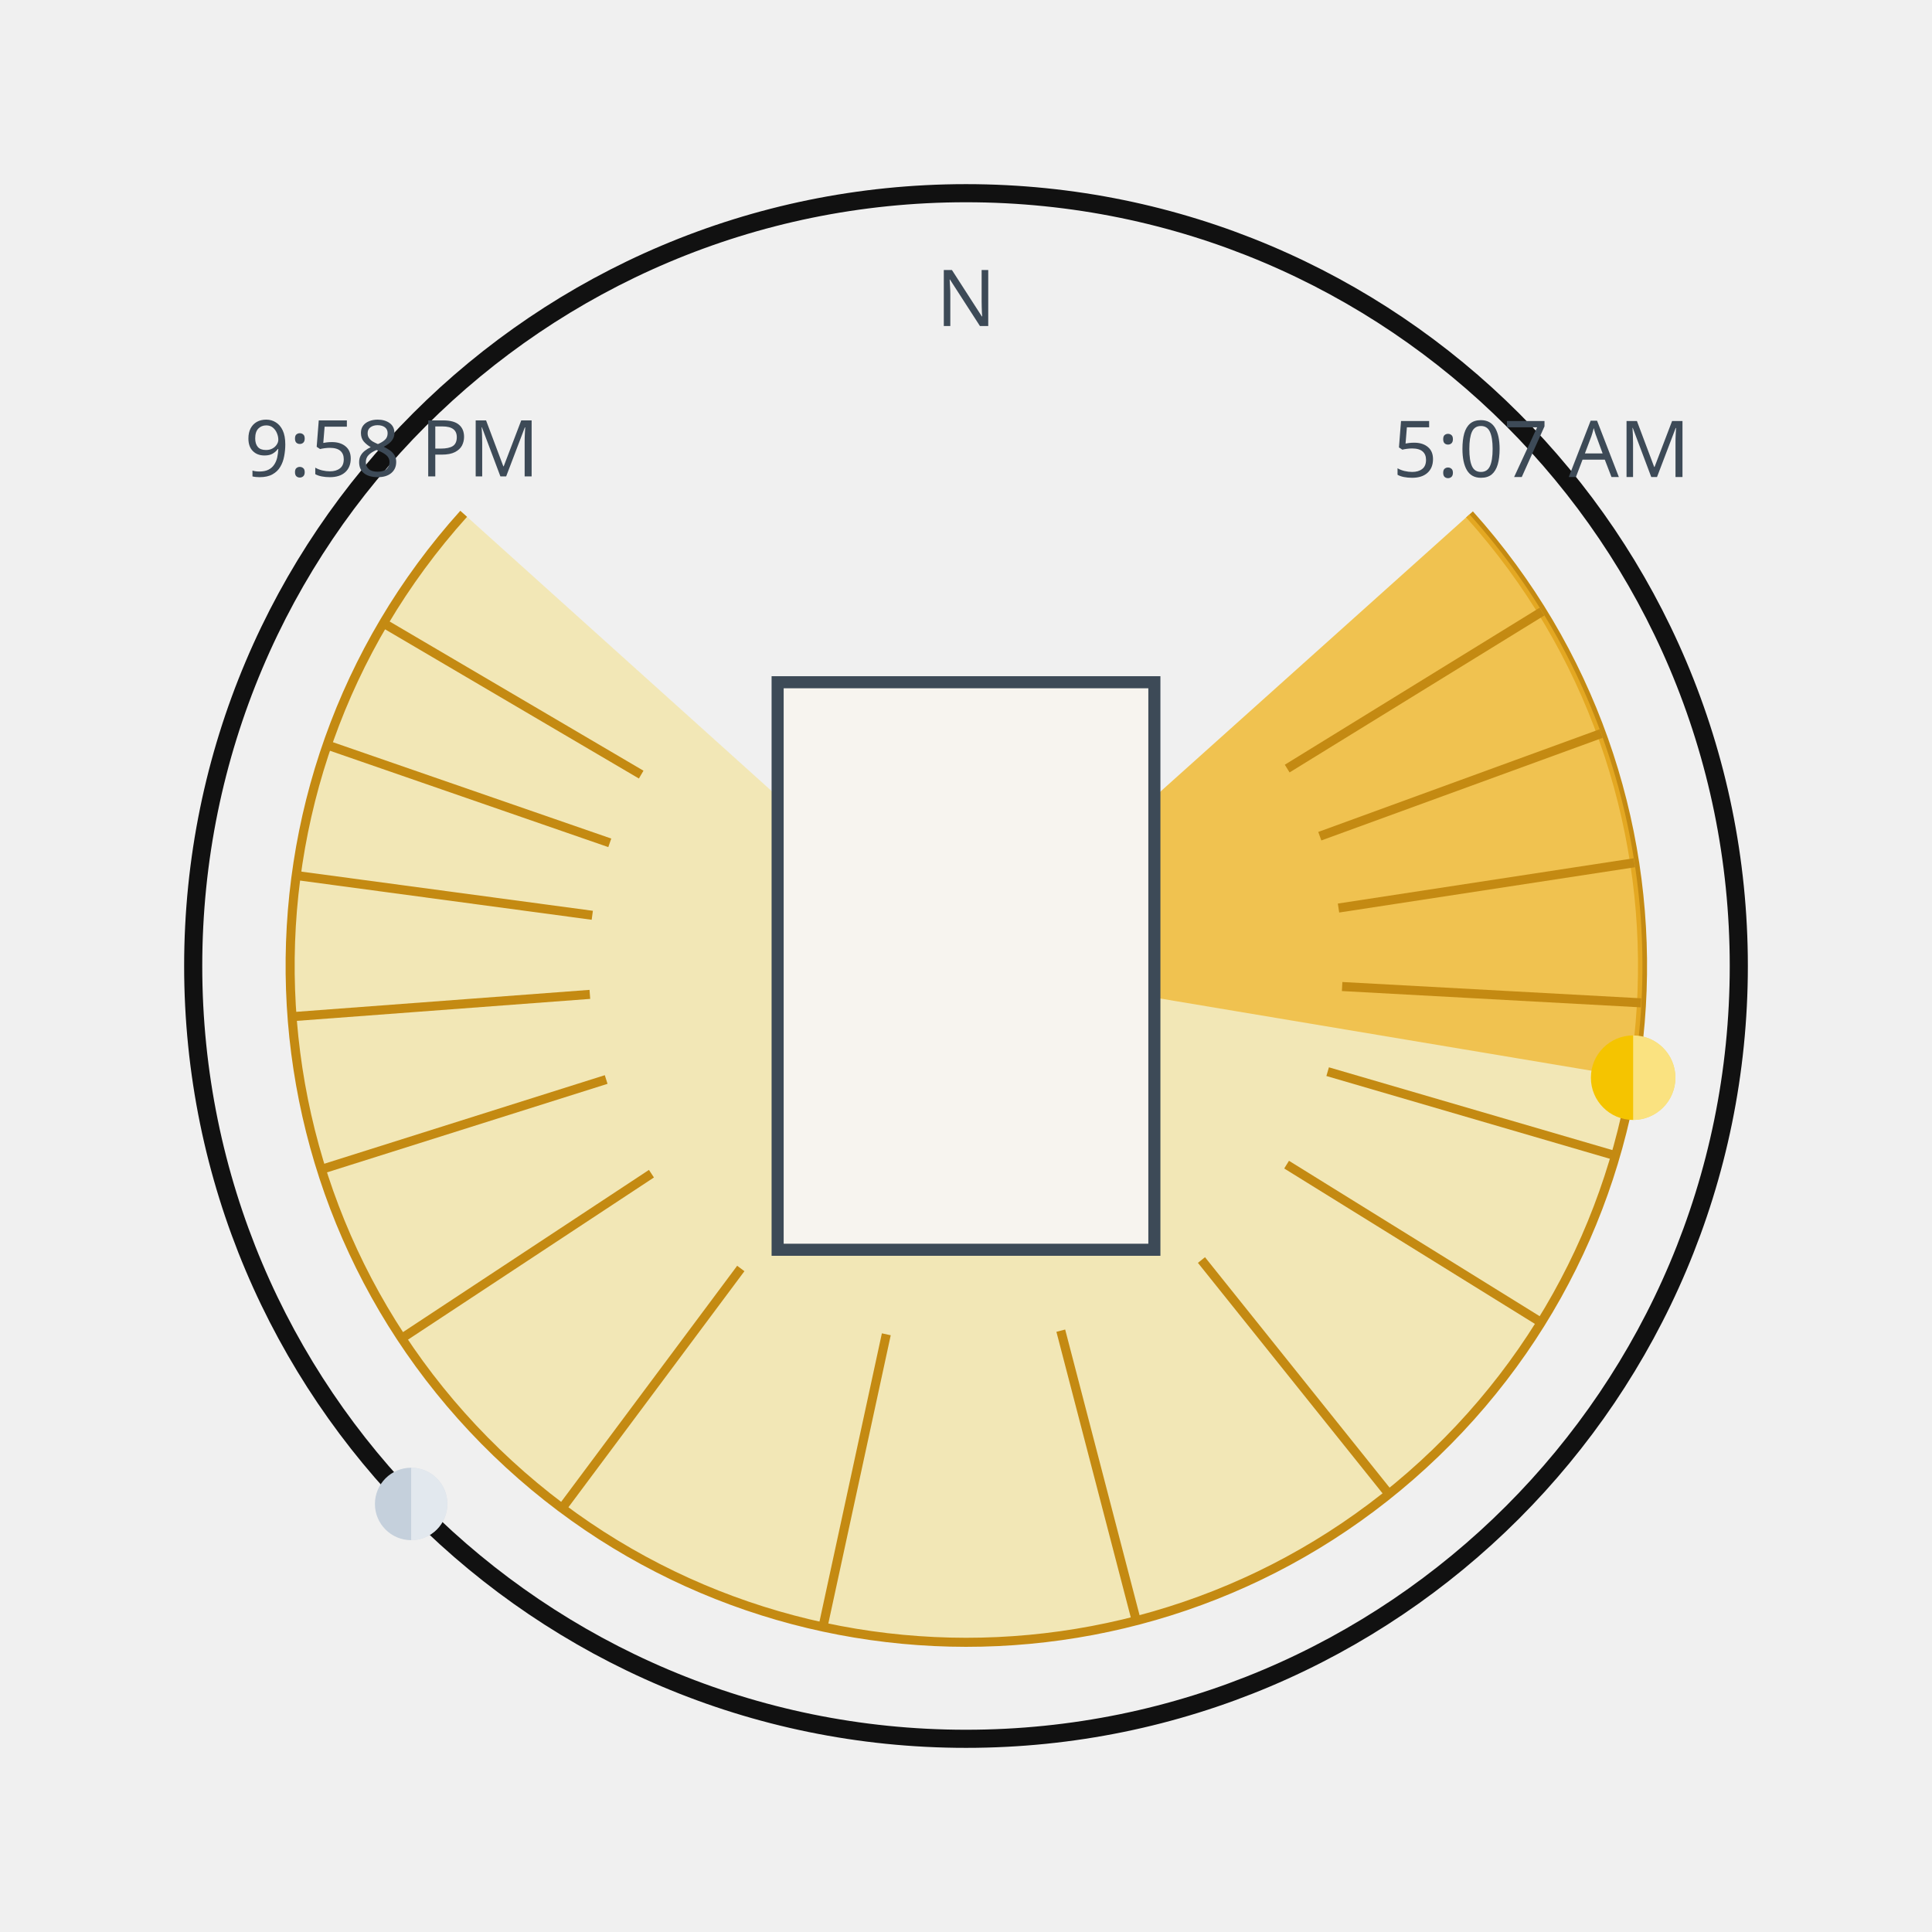
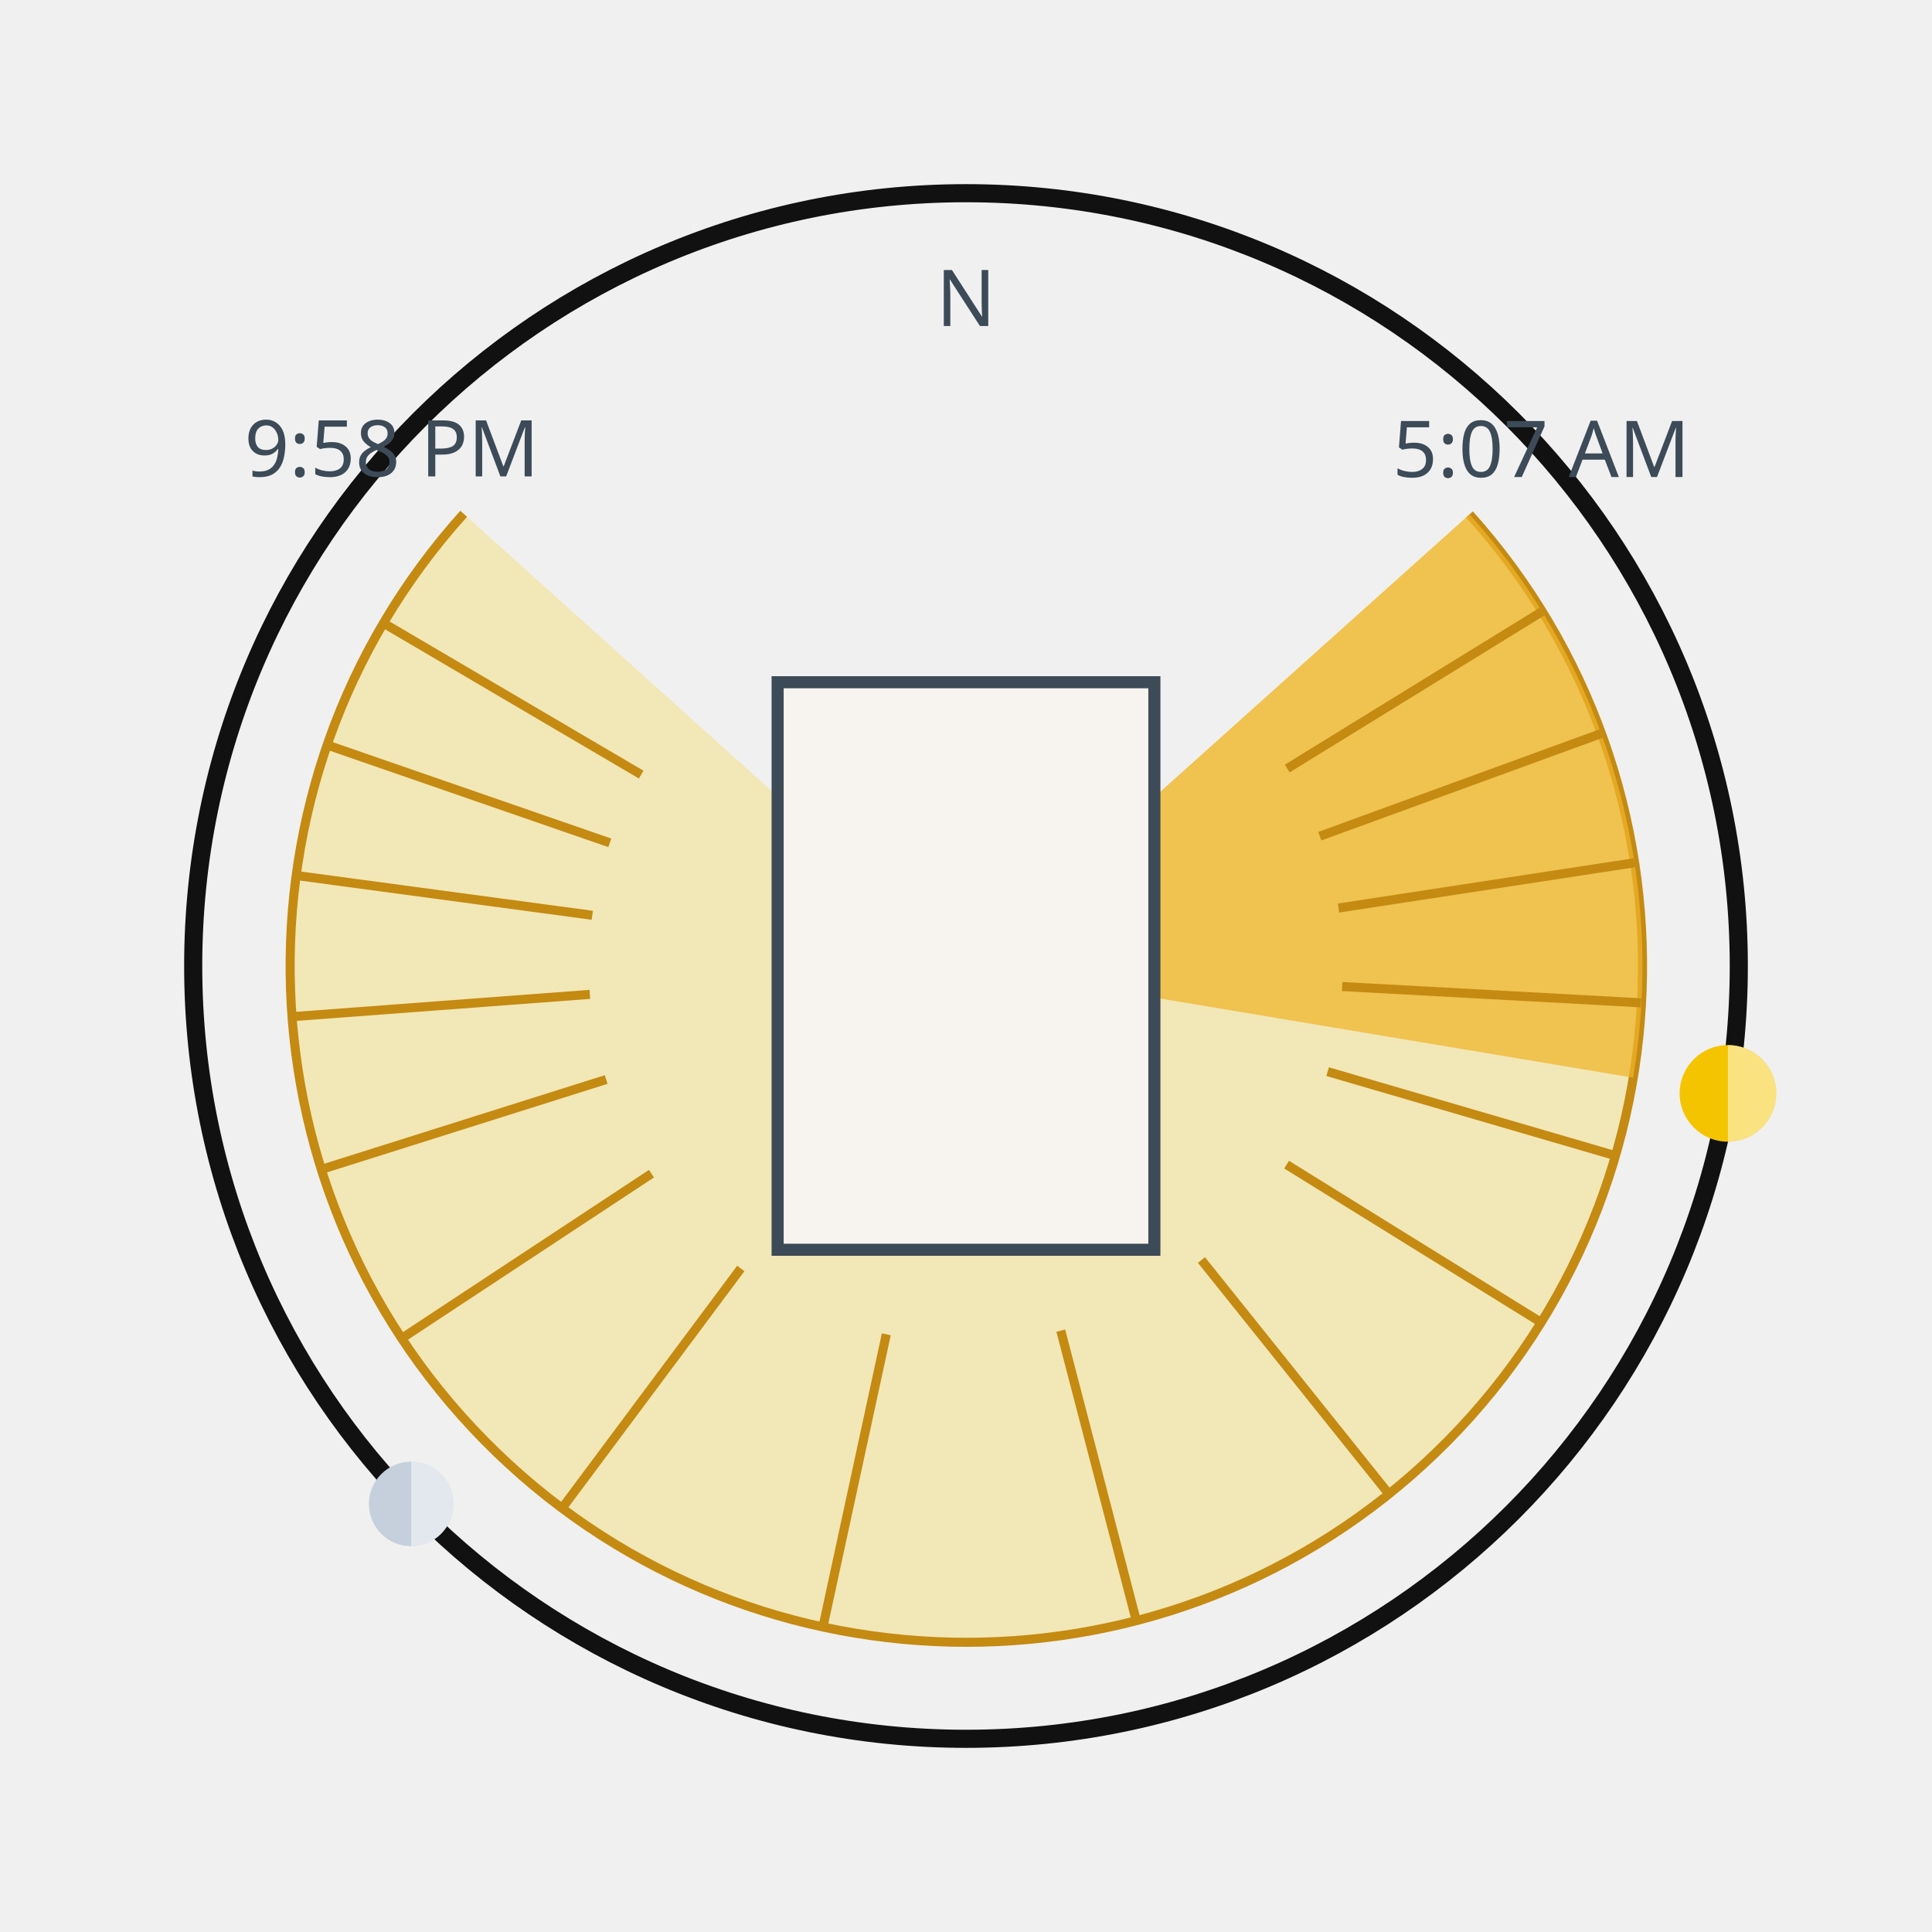
<svg xmlns="http://www.w3.org/2000/svg" width="320" height="320" viewBox="0 0 320 320" font-family="sans-serif" font-size="13">
  <path id="pale" d="M 160.0 160.0 L 243.4 85.2 A 112.0 112.0 0 1 1 76.8 85.1 Z" fill="#f6d84a" fill-opacity="0.35" />
  <path id="rim" d="M 243.4 85.2 A 112.0 112.0 0 1 1 76.8 85.1" fill="none" stroke="#c48a12" stroke-width="1.5" />
  <circle id="ring" cx="160.0" cy="160.0" r="128.0" fill="none" stroke="#111111" stroke-width="3" />
  <path id="strong" d="M 160.0 160.0 L 243.4 85.2 A 112.0 112.0 0 0 1 270.5 178.5 Z" fill="#f0b429" fill-opacity="0.72" />
  <g id="hours">
    <line x1="213.2" y1="127.3" x2="255.4" y2="101.3" stroke="#c48a12" stroke-width="1.5" />
    <line x1="218.6" y1="138.5" x2="265.2" y2="121.5" stroke="#c48a12" stroke-width="1.5" />
    <line x1="221.7" y1="150.4" x2="270.7" y2="142.9" stroke="#c48a12" stroke-width="1.5" />
    <line x1="222.3" y1="163.4" x2="271.8" y2="166.1" stroke="#c48a12" stroke-width="1.5" />
    <line x1="219.9" y1="177.5" x2="267.5" y2="191.4" stroke="#c48a12" stroke-width="1.5" />
    <line x1="213.1" y1="192.9" x2="255.2" y2="219.0" stroke="#c48a12" stroke-width="1.5" />
    <line x1="199.0" y1="208.7" x2="230.0" y2="247.4" stroke="#c48a12" stroke-width="1.5" />
    <line x1="175.7" y1="220.4" x2="188.2" y2="268.4" stroke="#c48a12" stroke-width="1.5" />
    <line x1="146.8" y1="221.0" x2="136.3" y2="269.5" stroke="#c48a12" stroke-width="1.5" />
    <line x1="122.7" y1="210.1" x2="93.1" y2="249.8" stroke="#c48a12" stroke-width="1.5" />
    <line x1="107.9" y1="194.4" x2="66.5" y2="221.7" stroke="#c48a12" stroke-width="1.5" />
    <line x1="100.4" y1="178.8" x2="53.2" y2="193.7" stroke="#c48a12" stroke-width="1.5" />
    <line x1="97.7" y1="164.7" x2="48.3" y2="168.4" stroke="#c48a12" stroke-width="1.5" />
    <line x1="98.1" y1="151.6" x2="49.0" y2="145.0" stroke="#c48a12" stroke-width="1.5" />
    <line x1="101.0" y1="139.6" x2="54.2" y2="123.4" stroke="#c48a12" stroke-width="1.5" />
    <line x1="106.2" y1="128.3" x2="63.5" y2="103.2" stroke="#c48a12" stroke-width="1.5" />
  </g>
  <polygon id="house" points="128.8,207.0 128.8,113.0 191.2,113.0 191.2,207.0" fill="#f7f4ef" stroke="#3d4a57" stroke-width="2" />
  <g id="sun">
-     <circle cx="270.5" cy="178.5" r="7.0" fill="#f5c400" />
-     <path d="M 270.5 171.5 A 7.0 7.0 0 0 1 270.5 185.5 Z" fill="#ffffff" fill-opacity="0.5" />
+     <circle cx="286.2" cy="181.1" r="8.0" fill="#f5c400" />
+     <path d="M 286.2 173.1 A 8.0 8.0 0 0 1 286.2 189.1 Z" fill="#ffffff" fill-opacity="0.5" />
  </g>
  <g id="moon">
-     <circle cx="68.1" cy="249.1" r="6.0" fill="#c5d0dc" />
-     <path d="M 68.1 243.1 A 6.0 6.0 0 0 1 68.1 255.1 Z" fill="#ffffff" fill-opacity="0.5" />
+     <circle cx="68.1" cy="249.1" r="7.0" fill="#c5d0dc" />
+     <path d="M 68.1 242.1 A 7.0 7.0 0 0 1 68.1 256.1 Z" fill="#ffffff" fill-opacity="0.5" />
  </g>
  <text id="sunrise" x="255.3" y="74.5" text-anchor="middle" dominant-baseline="middle" fill="#3d4a57">5:07 AM</text>
  <text id="sunset" x="64.9" y="74.4" text-anchor="middle" dominant-baseline="middle" fill="#3d4a57">9:58 PM</text>
  <text id="north" x="160.0" y="54.0" text-anchor="middle" fill="#3d4a57">N</text>
</svg>
